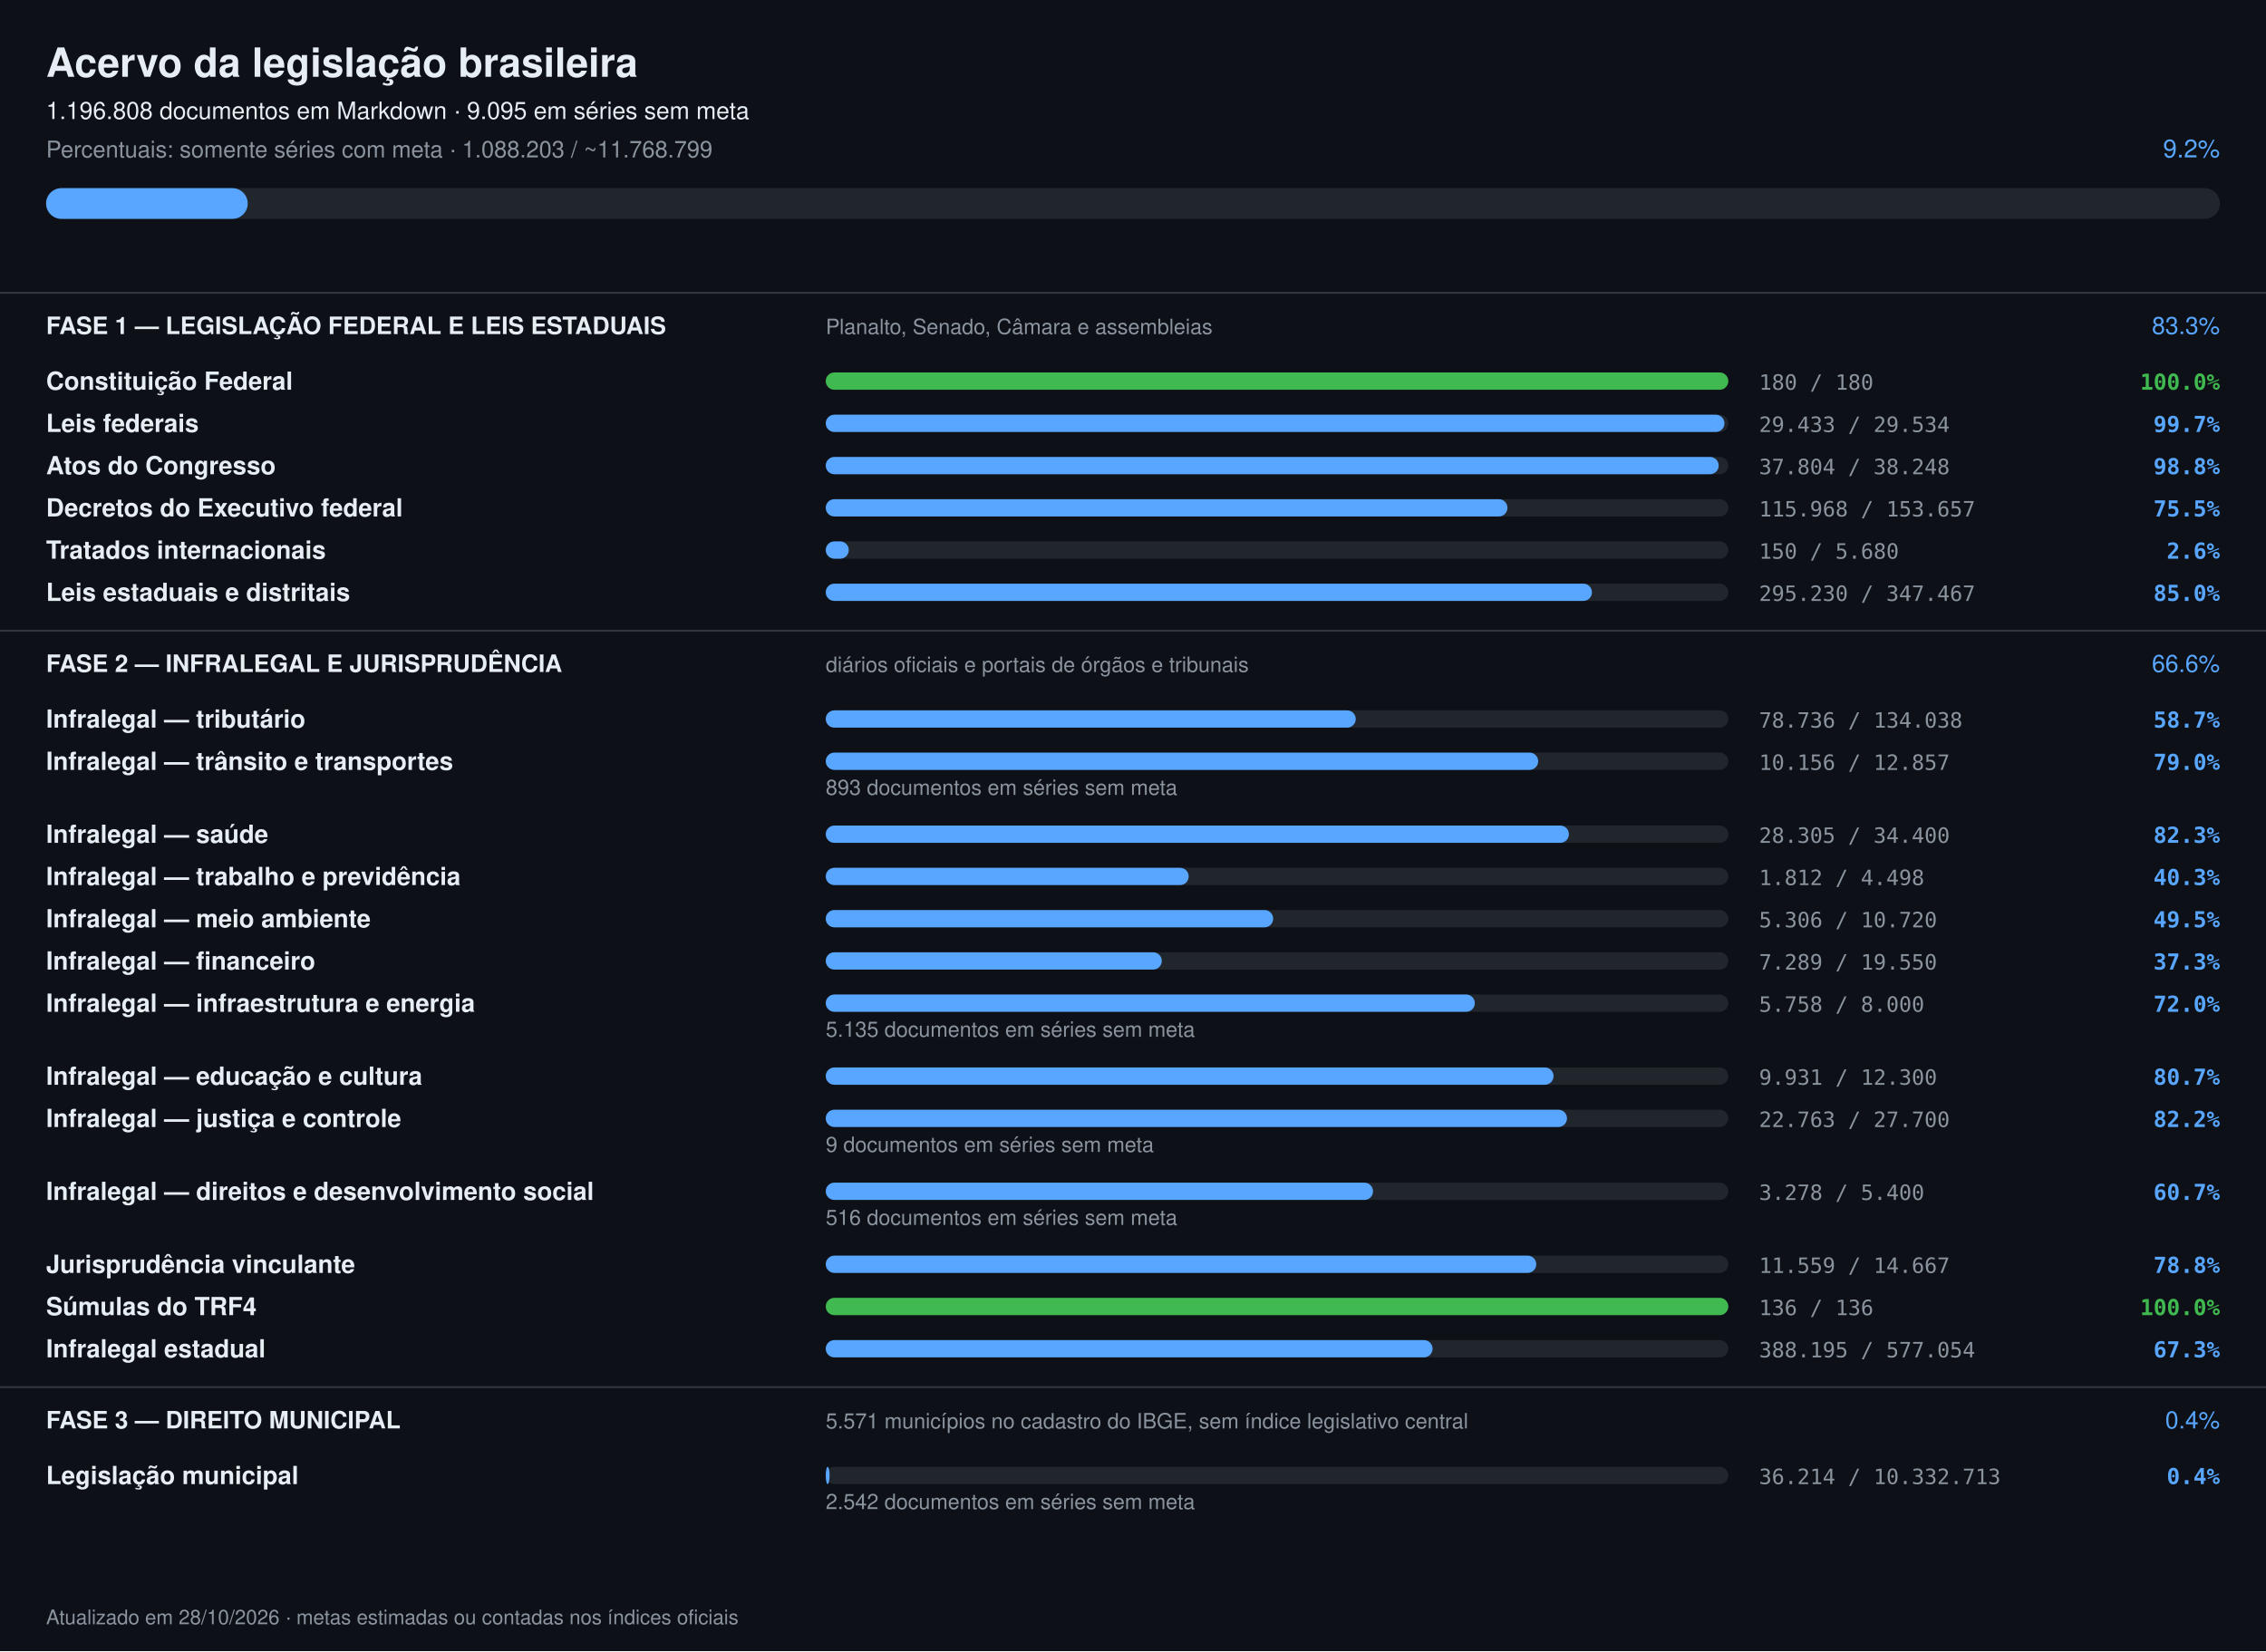
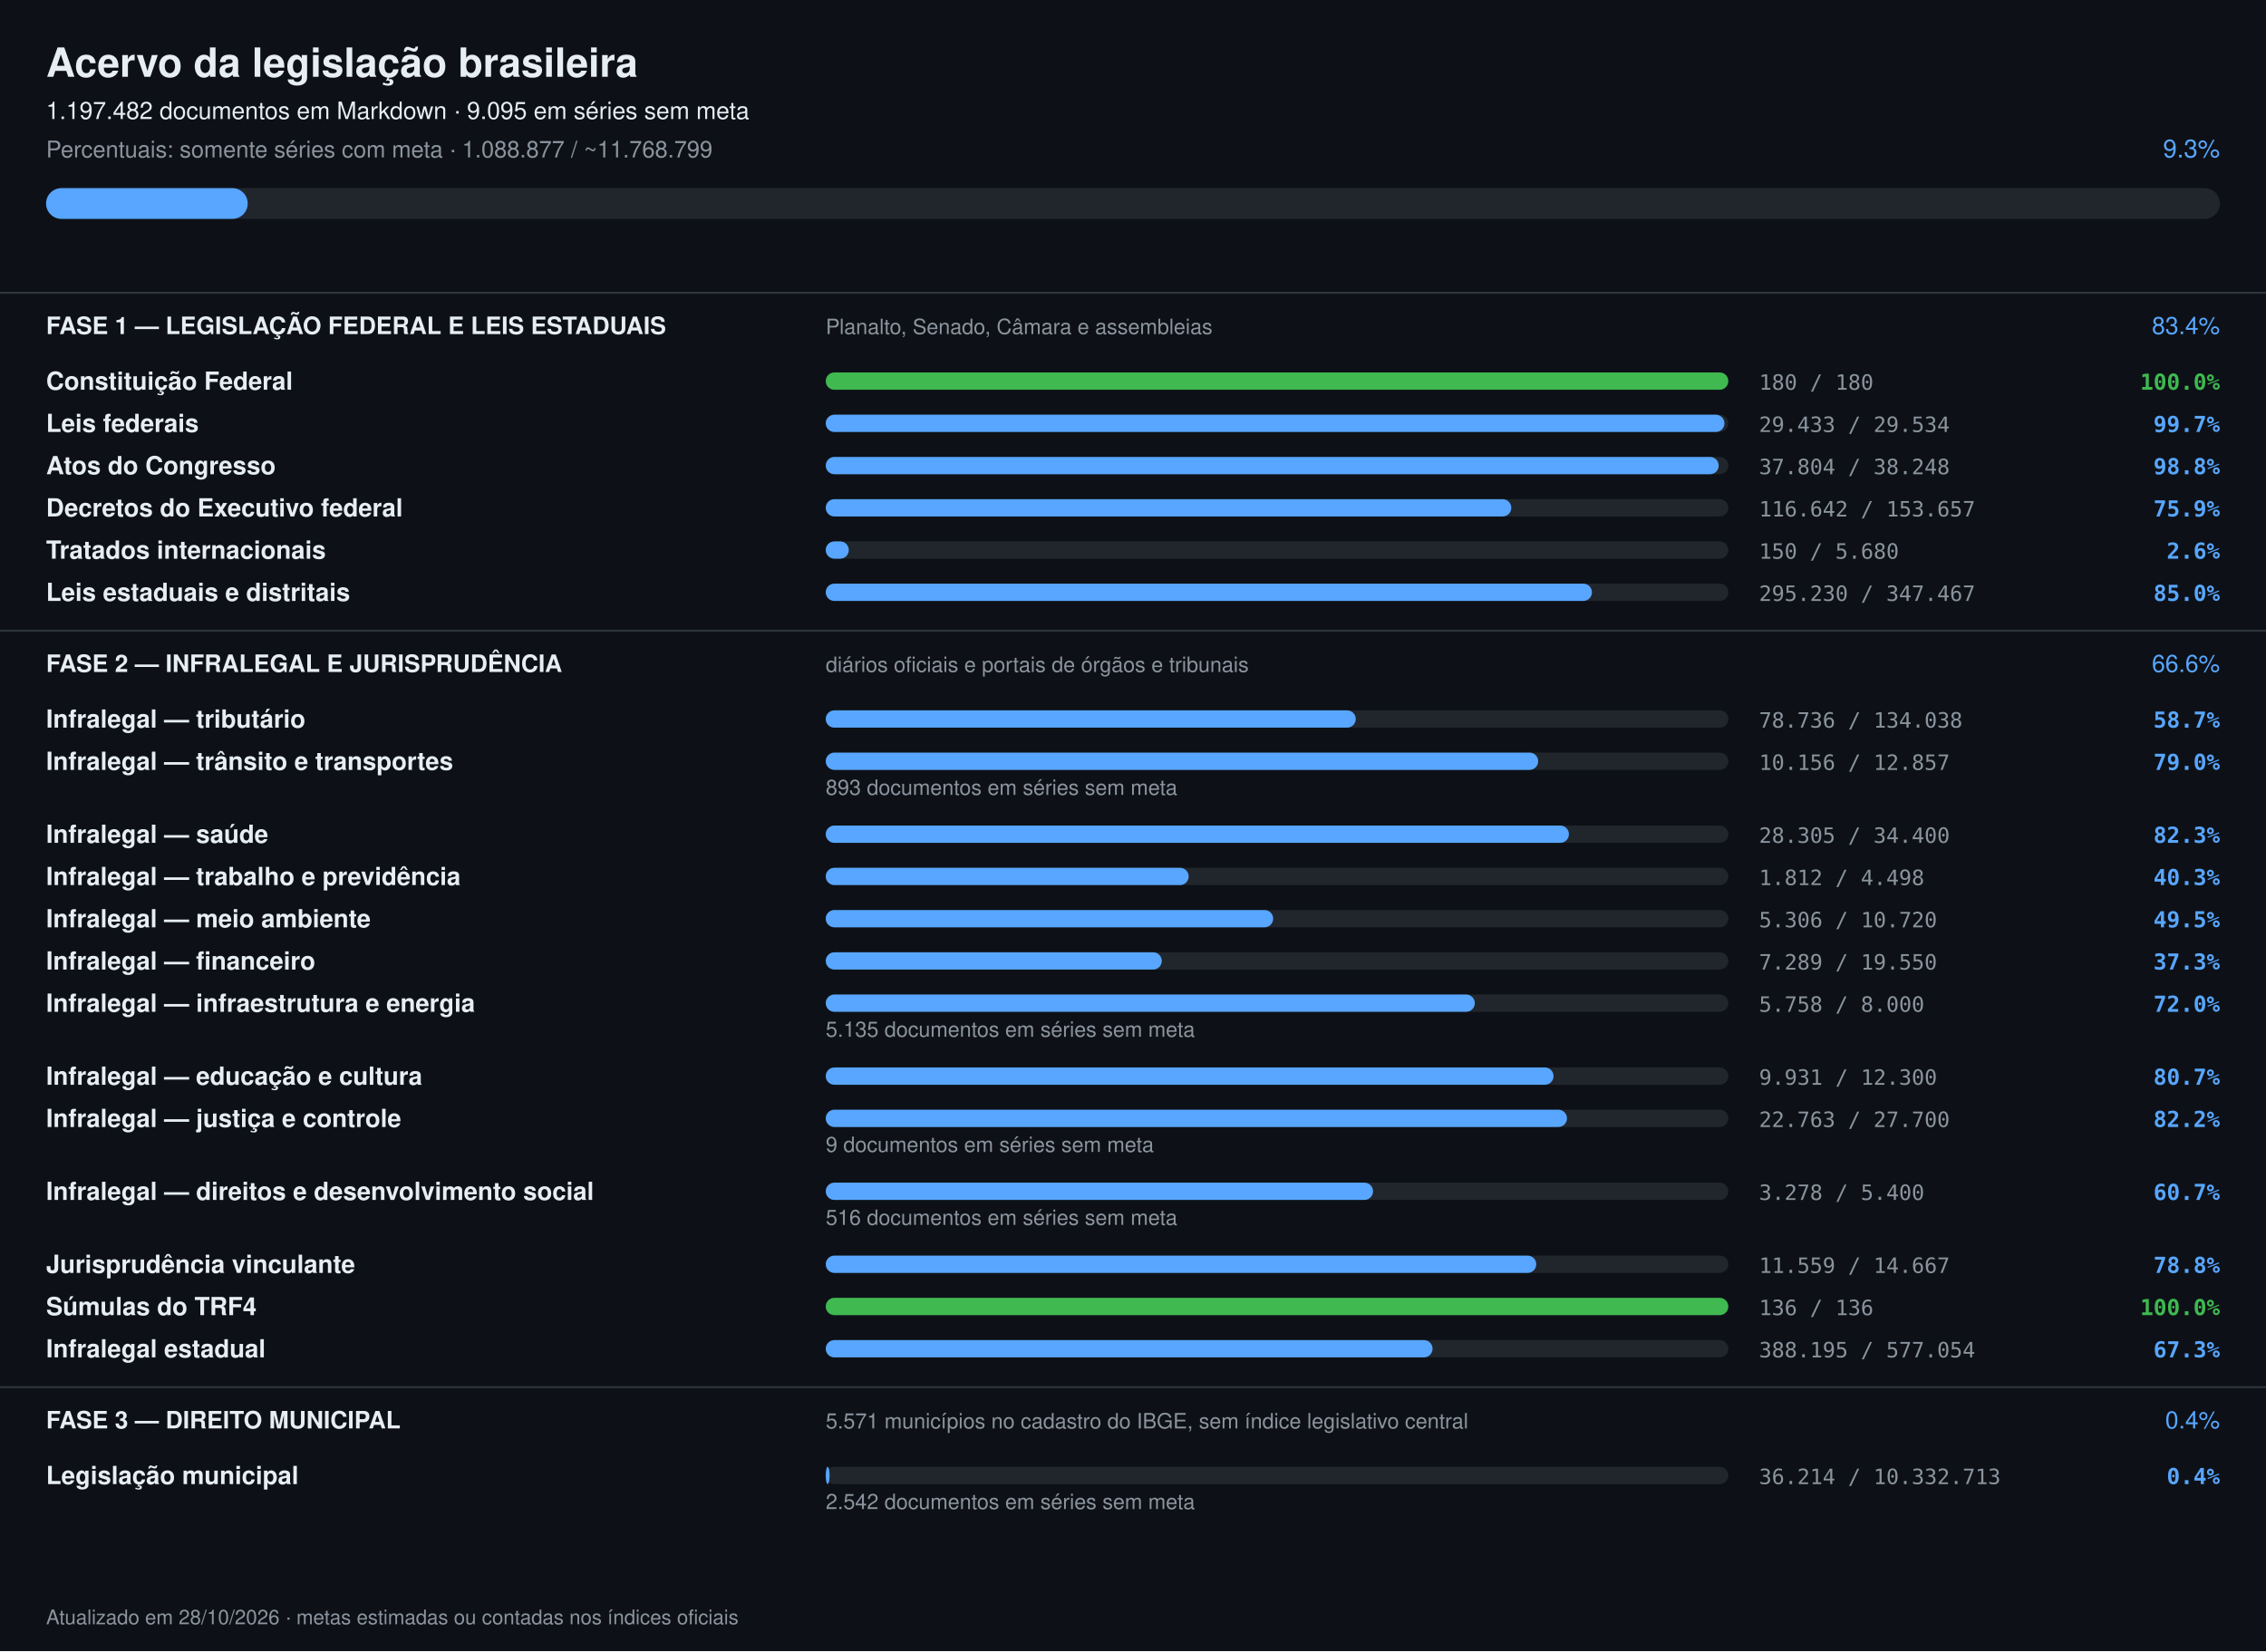
<svg xmlns="http://www.w3.org/2000/svg" width="1180" height="860" viewBox="0 0 1180 860" font-family="-apple-system,Segoe UI,Helvetica,Arial,sans-serif">
  <rect width="1180" height="860" fill="#0d1117" />
  <text x="24" y="40" font-size="21" font-weight="700" fill="#e6edf3">Acervo da legislação brasileira</text>
-   <text x="24" y="62" font-size="12.5" fill="#e6edf3">1.196.808 documentos em Markdown · 9.095 em séries sem meta</text>
-   <text x="24" y="82" font-size="12" fill="#8b949e">Percentuais: somente séries com meta · 1.088.203 / ~11.768.799</text>
-   <text x="1156" y="82" font-size="13" text-anchor="end" fill="#58a6ff">9.2%</text>
+   <text x="24" y="62" font-size="12.5" fill="#e6edf3">1.197.482 documentos em Markdown · 9.095 em séries sem meta</text>
+   <text x="24" y="82" font-size="12" fill="#8b949e">Percentuais: somente séries com meta · 1.088.877 / ~11.768.799</text>
+   <text x="1156" y="82" font-size="13" text-anchor="end" fill="#58a6ff">9.3%</text>
  <rect x="24" y="98" width="1132" height="16" rx="8" fill="#21262d" />
  <rect x="24" y="98" width="105" height="16" rx="8" fill="#58a6ff" />
  <rect x="0" y="152" width="1180" height="1" fill="#30363d" />
  <text x="24" y="174" font-size="12.5" font-weight="700" fill="#e6edf3">FASE 1 — LEGISLAÇÃO FEDERAL E LEIS ESTADUAIS</text>
  <text x="430" y="174" font-size="11" fill="#8b949e">Planalto, Senado, Câmara e assembleias</text>
-   <text x="1156" y="174" font-size="12.5" text-anchor="end" fill="#58a6ff">83.3%</text>
+   <text x="1156" y="174" font-size="12.5" text-anchor="end" fill="#58a6ff">83.4%</text>
  <text x="24" y="203" font-size="13" font-weight="600" fill="#e6edf3">Constituição Federal</text>
  <rect x="430" y="194" width="470" height="9" rx="4.5" fill="#21262d" />
  <rect x="430" y="194" width="470" height="9" rx="4.5" fill="#3fb950" />
  <text x="916" y="203" font-size="11" fill="#8b949e" font-family="ui-monospace,monospace">180 / 180</text>
  <text x="1156" y="203" font-size="11.5" text-anchor="end" font-weight="600" fill="#3fb950" font-family="ui-monospace,monospace">100.0%</text>
  <text x="24" y="225" font-size="13" font-weight="600" fill="#e6edf3">Leis federais</text>
  <rect x="430" y="216" width="470" height="9" rx="4.5" fill="#21262d" />
  <rect x="430" y="216" width="468" height="9" rx="4.5" fill="#58a6ff" />
  <text x="916" y="225" font-size="11" fill="#8b949e" font-family="ui-monospace,monospace">29.433 / 29.534</text>
  <text x="1156" y="225" font-size="11.5" text-anchor="end" font-weight="600" fill="#58a6ff" font-family="ui-monospace,monospace">99.7%</text>
  <text x="24" y="247" font-size="13" font-weight="600" fill="#e6edf3">Atos do Congresso</text>
  <rect x="430" y="238" width="470" height="9" rx="4.5" fill="#21262d" />
  <rect x="430" y="238" width="465" height="9" rx="4.5" fill="#58a6ff" />
  <text x="916" y="247" font-size="11" fill="#8b949e" font-family="ui-monospace,monospace">37.804 / 38.248</text>
  <text x="1156" y="247" font-size="11.5" text-anchor="end" font-weight="600" fill="#58a6ff" font-family="ui-monospace,monospace">98.8%</text>
  <text x="24" y="269" font-size="13" font-weight="600" fill="#e6edf3">Decretos do Executivo federal</text>
  <rect x="430" y="260" width="470" height="9" rx="4.5" fill="#21262d" />
-   <rect x="430" y="260" width="355" height="9" rx="4.5" fill="#58a6ff" />
-   <text x="916" y="269" font-size="11" fill="#8b949e" font-family="ui-monospace,monospace">115.968 / 153.657</text>
-   <text x="1156" y="269" font-size="11.5" text-anchor="end" font-weight="600" fill="#58a6ff" font-family="ui-monospace,monospace">75.5%</text>
+   <rect x="430" y="260" width="357" height="9" rx="4.5" fill="#58a6ff" />
+   <text x="916" y="269" font-size="11" fill="#8b949e" font-family="ui-monospace,monospace">116.642 / 153.657</text>
+   <text x="1156" y="269" font-size="11.5" text-anchor="end" font-weight="600" fill="#58a6ff" font-family="ui-monospace,monospace">75.9%</text>
  <text x="24" y="291" font-size="13" font-weight="600" fill="#e6edf3">Tratados internacionais</text>
  <rect x="430" y="282" width="470" height="9" rx="4.5" fill="#21262d" />
  <rect x="430" y="282" width="12" height="9" rx="4.5" fill="#58a6ff" />
  <text x="916" y="291" font-size="11" fill="#8b949e" font-family="ui-monospace,monospace">150 / 5.680</text>
  <text x="1156" y="291" font-size="11.5" text-anchor="end" font-weight="600" fill="#58a6ff" font-family="ui-monospace,monospace">2.6%</text>
  <text x="24" y="313" font-size="13" font-weight="600" fill="#e6edf3">Leis estaduais e distritais</text>
  <rect x="430" y="304" width="470" height="9" rx="4.5" fill="#21262d" />
  <rect x="430" y="304" width="399" height="9" rx="4.5" fill="#58a6ff" />
  <text x="916" y="313" font-size="11" fill="#8b949e" font-family="ui-monospace,monospace">295.230 / 347.467</text>
  <text x="1156" y="313" font-size="11.5" text-anchor="end" font-weight="600" fill="#58a6ff" font-family="ui-monospace,monospace">85.0%</text>
  <rect x="0" y="328" width="1180" height="1" fill="#30363d" />
  <text x="24" y="350" font-size="12.5" font-weight="700" fill="#e6edf3">FASE 2 — INFRALEGAL E JURISPRUDÊNCIA</text>
  <text x="430" y="350" font-size="11" fill="#8b949e">diários oficiais e portais de órgãos e tribunais</text>
  <text x="1156" y="350" font-size="12.5" text-anchor="end" fill="#58a6ff">66.6%</text>
  <text x="24" y="379" font-size="13" font-weight="600" fill="#e6edf3">Infralegal — tributário</text>
  <rect x="430" y="370" width="470" height="9" rx="4.5" fill="#21262d" />
  <rect x="430" y="370" width="276" height="9" rx="4.5" fill="#58a6ff" />
  <text x="916" y="379" font-size="11" fill="#8b949e" font-family="ui-monospace,monospace">78.736 / 134.038</text>
  <text x="1156" y="379" font-size="11.5" text-anchor="end" font-weight="600" fill="#58a6ff" font-family="ui-monospace,monospace">58.7%</text>
  <text x="24" y="401" font-size="13" font-weight="600" fill="#e6edf3">Infralegal — trânsito e transportes</text>
  <rect x="430" y="392" width="470" height="9" rx="4.5" fill="#21262d" />
  <rect x="430" y="392" width="371" height="9" rx="4.5" fill="#58a6ff" />
  <text x="916" y="401" font-size="11" fill="#8b949e" font-family="ui-monospace,monospace">10.156 / 12.857</text>
  <text x="1156" y="401" font-size="11.5" text-anchor="end" font-weight="600" fill="#58a6ff" font-family="ui-monospace,monospace">79.0%</text>
  <text x="430" y="414" font-size="11" fill="#8b949e">893 documentos em séries sem meta</text>
  <text x="24" y="439" font-size="13" font-weight="600" fill="#e6edf3">Infralegal — saúde</text>
  <rect x="430" y="430" width="470" height="9" rx="4.5" fill="#21262d" />
  <rect x="430" y="430" width="387" height="9" rx="4.5" fill="#58a6ff" />
  <text x="916" y="439" font-size="11" fill="#8b949e" font-family="ui-monospace,monospace">28.305 / 34.400</text>
  <text x="1156" y="439" font-size="11.5" text-anchor="end" font-weight="600" fill="#58a6ff" font-family="ui-monospace,monospace">82.3%</text>
  <text x="24" y="461" font-size="13" font-weight="600" fill="#e6edf3">Infralegal — trabalho e previdência</text>
  <rect x="430" y="452" width="470" height="9" rx="4.5" fill="#21262d" />
  <rect x="430" y="452" width="189" height="9" rx="4.5" fill="#58a6ff" />
  <text x="916" y="461" font-size="11" fill="#8b949e" font-family="ui-monospace,monospace">1.812 / 4.498</text>
  <text x="1156" y="461" font-size="11.5" text-anchor="end" font-weight="600" fill="#58a6ff" font-family="ui-monospace,monospace">40.3%</text>
  <text x="24" y="483" font-size="13" font-weight="600" fill="#e6edf3">Infralegal — meio ambiente</text>
  <rect x="430" y="474" width="470" height="9" rx="4.5" fill="#21262d" />
  <rect x="430" y="474" width="233" height="9" rx="4.5" fill="#58a6ff" />
  <text x="916" y="483" font-size="11" fill="#8b949e" font-family="ui-monospace,monospace">5.306 / 10.720</text>
  <text x="1156" y="483" font-size="11.5" text-anchor="end" font-weight="600" fill="#58a6ff" font-family="ui-monospace,monospace">49.5%</text>
  <text x="24" y="505" font-size="13" font-weight="600" fill="#e6edf3">Infralegal — financeiro</text>
  <rect x="430" y="496" width="470" height="9" rx="4.5" fill="#21262d" />
  <rect x="430" y="496" width="175" height="9" rx="4.5" fill="#58a6ff" />
  <text x="916" y="505" font-size="11" fill="#8b949e" font-family="ui-monospace,monospace">7.289 / 19.550</text>
  <text x="1156" y="505" font-size="11.5" text-anchor="end" font-weight="600" fill="#58a6ff" font-family="ui-monospace,monospace">37.3%</text>
  <text x="24" y="527" font-size="13" font-weight="600" fill="#e6edf3">Infralegal — infraestrutura e energia</text>
  <rect x="430" y="518" width="470" height="9" rx="4.5" fill="#21262d" />
  <rect x="430" y="518" width="338" height="9" rx="4.5" fill="#58a6ff" />
  <text x="916" y="527" font-size="11" fill="#8b949e" font-family="ui-monospace,monospace">5.758 / 8.000</text>
  <text x="1156" y="527" font-size="11.5" text-anchor="end" font-weight="600" fill="#58a6ff" font-family="ui-monospace,monospace">72.0%</text>
  <text x="430" y="540" font-size="11" fill="#8b949e">5.135 documentos em séries sem meta</text>
  <text x="24" y="565" font-size="13" font-weight="600" fill="#e6edf3">Infralegal — educação e cultura</text>
  <rect x="430" y="556" width="470" height="9" rx="4.5" fill="#21262d" />
  <rect x="430" y="556" width="379" height="9" rx="4.5" fill="#58a6ff" />
  <text x="916" y="565" font-size="11" fill="#8b949e" font-family="ui-monospace,monospace">9.931 / 12.300</text>
  <text x="1156" y="565" font-size="11.5" text-anchor="end" font-weight="600" fill="#58a6ff" font-family="ui-monospace,monospace">80.7%</text>
  <text x="24" y="587" font-size="13" font-weight="600" fill="#e6edf3">Infralegal — justiça e controle</text>
  <rect x="430" y="578" width="470" height="9" rx="4.5" fill="#21262d" />
  <rect x="430" y="578" width="386" height="9" rx="4.5" fill="#58a6ff" />
  <text x="916" y="587" font-size="11" fill="#8b949e" font-family="ui-monospace,monospace">22.763 / 27.700</text>
  <text x="1156" y="587" font-size="11.5" text-anchor="end" font-weight="600" fill="#58a6ff" font-family="ui-monospace,monospace">82.2%</text>
  <text x="430" y="600" font-size="11" fill="#8b949e">9 documentos em séries sem meta</text>
  <text x="24" y="625" font-size="13" font-weight="600" fill="#e6edf3">Infralegal — direitos e desenvolvimento social</text>
  <rect x="430" y="616" width="470" height="9" rx="4.5" fill="#21262d" />
  <rect x="430" y="616" width="285" height="9" rx="4.5" fill="#58a6ff" />
  <text x="916" y="625" font-size="11" fill="#8b949e" font-family="ui-monospace,monospace">3.278 / 5.400</text>
  <text x="1156" y="625" font-size="11.5" text-anchor="end" font-weight="600" fill="#58a6ff" font-family="ui-monospace,monospace">60.7%</text>
  <text x="430" y="638" font-size="11" fill="#8b949e">516 documentos em séries sem meta</text>
  <text x="24" y="663" font-size="13" font-weight="600" fill="#e6edf3">Jurisprudência vinculante</text>
  <rect x="430" y="654" width="470" height="9" rx="4.5" fill="#21262d" />
  <rect x="430" y="654" width="370" height="9" rx="4.5" fill="#58a6ff" />
  <text x="916" y="663" font-size="11" fill="#8b949e" font-family="ui-monospace,monospace">11.559 / 14.667</text>
  <text x="1156" y="663" font-size="11.5" text-anchor="end" font-weight="600" fill="#58a6ff" font-family="ui-monospace,monospace">78.8%</text>
  <text x="24" y="685" font-size="13" font-weight="600" fill="#e6edf3">Súmulas do TRF4</text>
  <rect x="430" y="676" width="470" height="9" rx="4.5" fill="#21262d" />
  <rect x="430" y="676" width="470" height="9" rx="4.5" fill="#3fb950" />
  <text x="916" y="685" font-size="11" fill="#8b949e" font-family="ui-monospace,monospace">136 / 136</text>
  <text x="1156" y="685" font-size="11.5" text-anchor="end" font-weight="600" fill="#3fb950" font-family="ui-monospace,monospace">100.0%</text>
  <text x="24" y="707" font-size="13" font-weight="600" fill="#e6edf3">Infralegal estadual</text>
  <rect x="430" y="698" width="470" height="9" rx="4.5" fill="#21262d" />
  <rect x="430" y="698" width="316" height="9" rx="4.5" fill="#58a6ff" />
  <text x="916" y="707" font-size="11" fill="#8b949e" font-family="ui-monospace,monospace">388.195 / 577.054</text>
  <text x="1156" y="707" font-size="11.5" text-anchor="end" font-weight="600" fill="#58a6ff" font-family="ui-monospace,monospace">67.3%</text>
  <rect x="0" y="722" width="1180" height="1" fill="#30363d" />
  <text x="24" y="744" font-size="12.5" font-weight="700" fill="#e6edf3">FASE 3 — DIREITO MUNICIPAL</text>
  <text x="430" y="744" font-size="11" fill="#8b949e">5.571 municípios no cadastro do IBGE, sem índice legislativo central</text>
  <text x="1156" y="744" font-size="12.5" text-anchor="end" fill="#58a6ff">0.4%</text>
  <text x="24" y="773" font-size="13" font-weight="600" fill="#e6edf3">Legislação municipal</text>
  <rect x="430" y="764" width="470" height="9" rx="4.5" fill="#21262d" />
  <rect x="430" y="764" width="2" height="9" rx="4.5" fill="#58a6ff" />
  <text x="916" y="773" font-size="11" fill="#8b949e" font-family="ui-monospace,monospace">36.214 / 10.332.713</text>
  <text x="1156" y="773" font-size="11.5" text-anchor="end" font-weight="600" fill="#58a6ff" font-family="ui-monospace,monospace">0.4%</text>
  <text x="430" y="786" font-size="11" fill="#8b949e">2.542 documentos em séries sem meta</text>
  <text x="24" y="846" font-size="10.5" fill="#8b949e">Atualizado em 28/10/2026 · metas estimadas ou contadas nos índices oficiais</text>
</svg>
